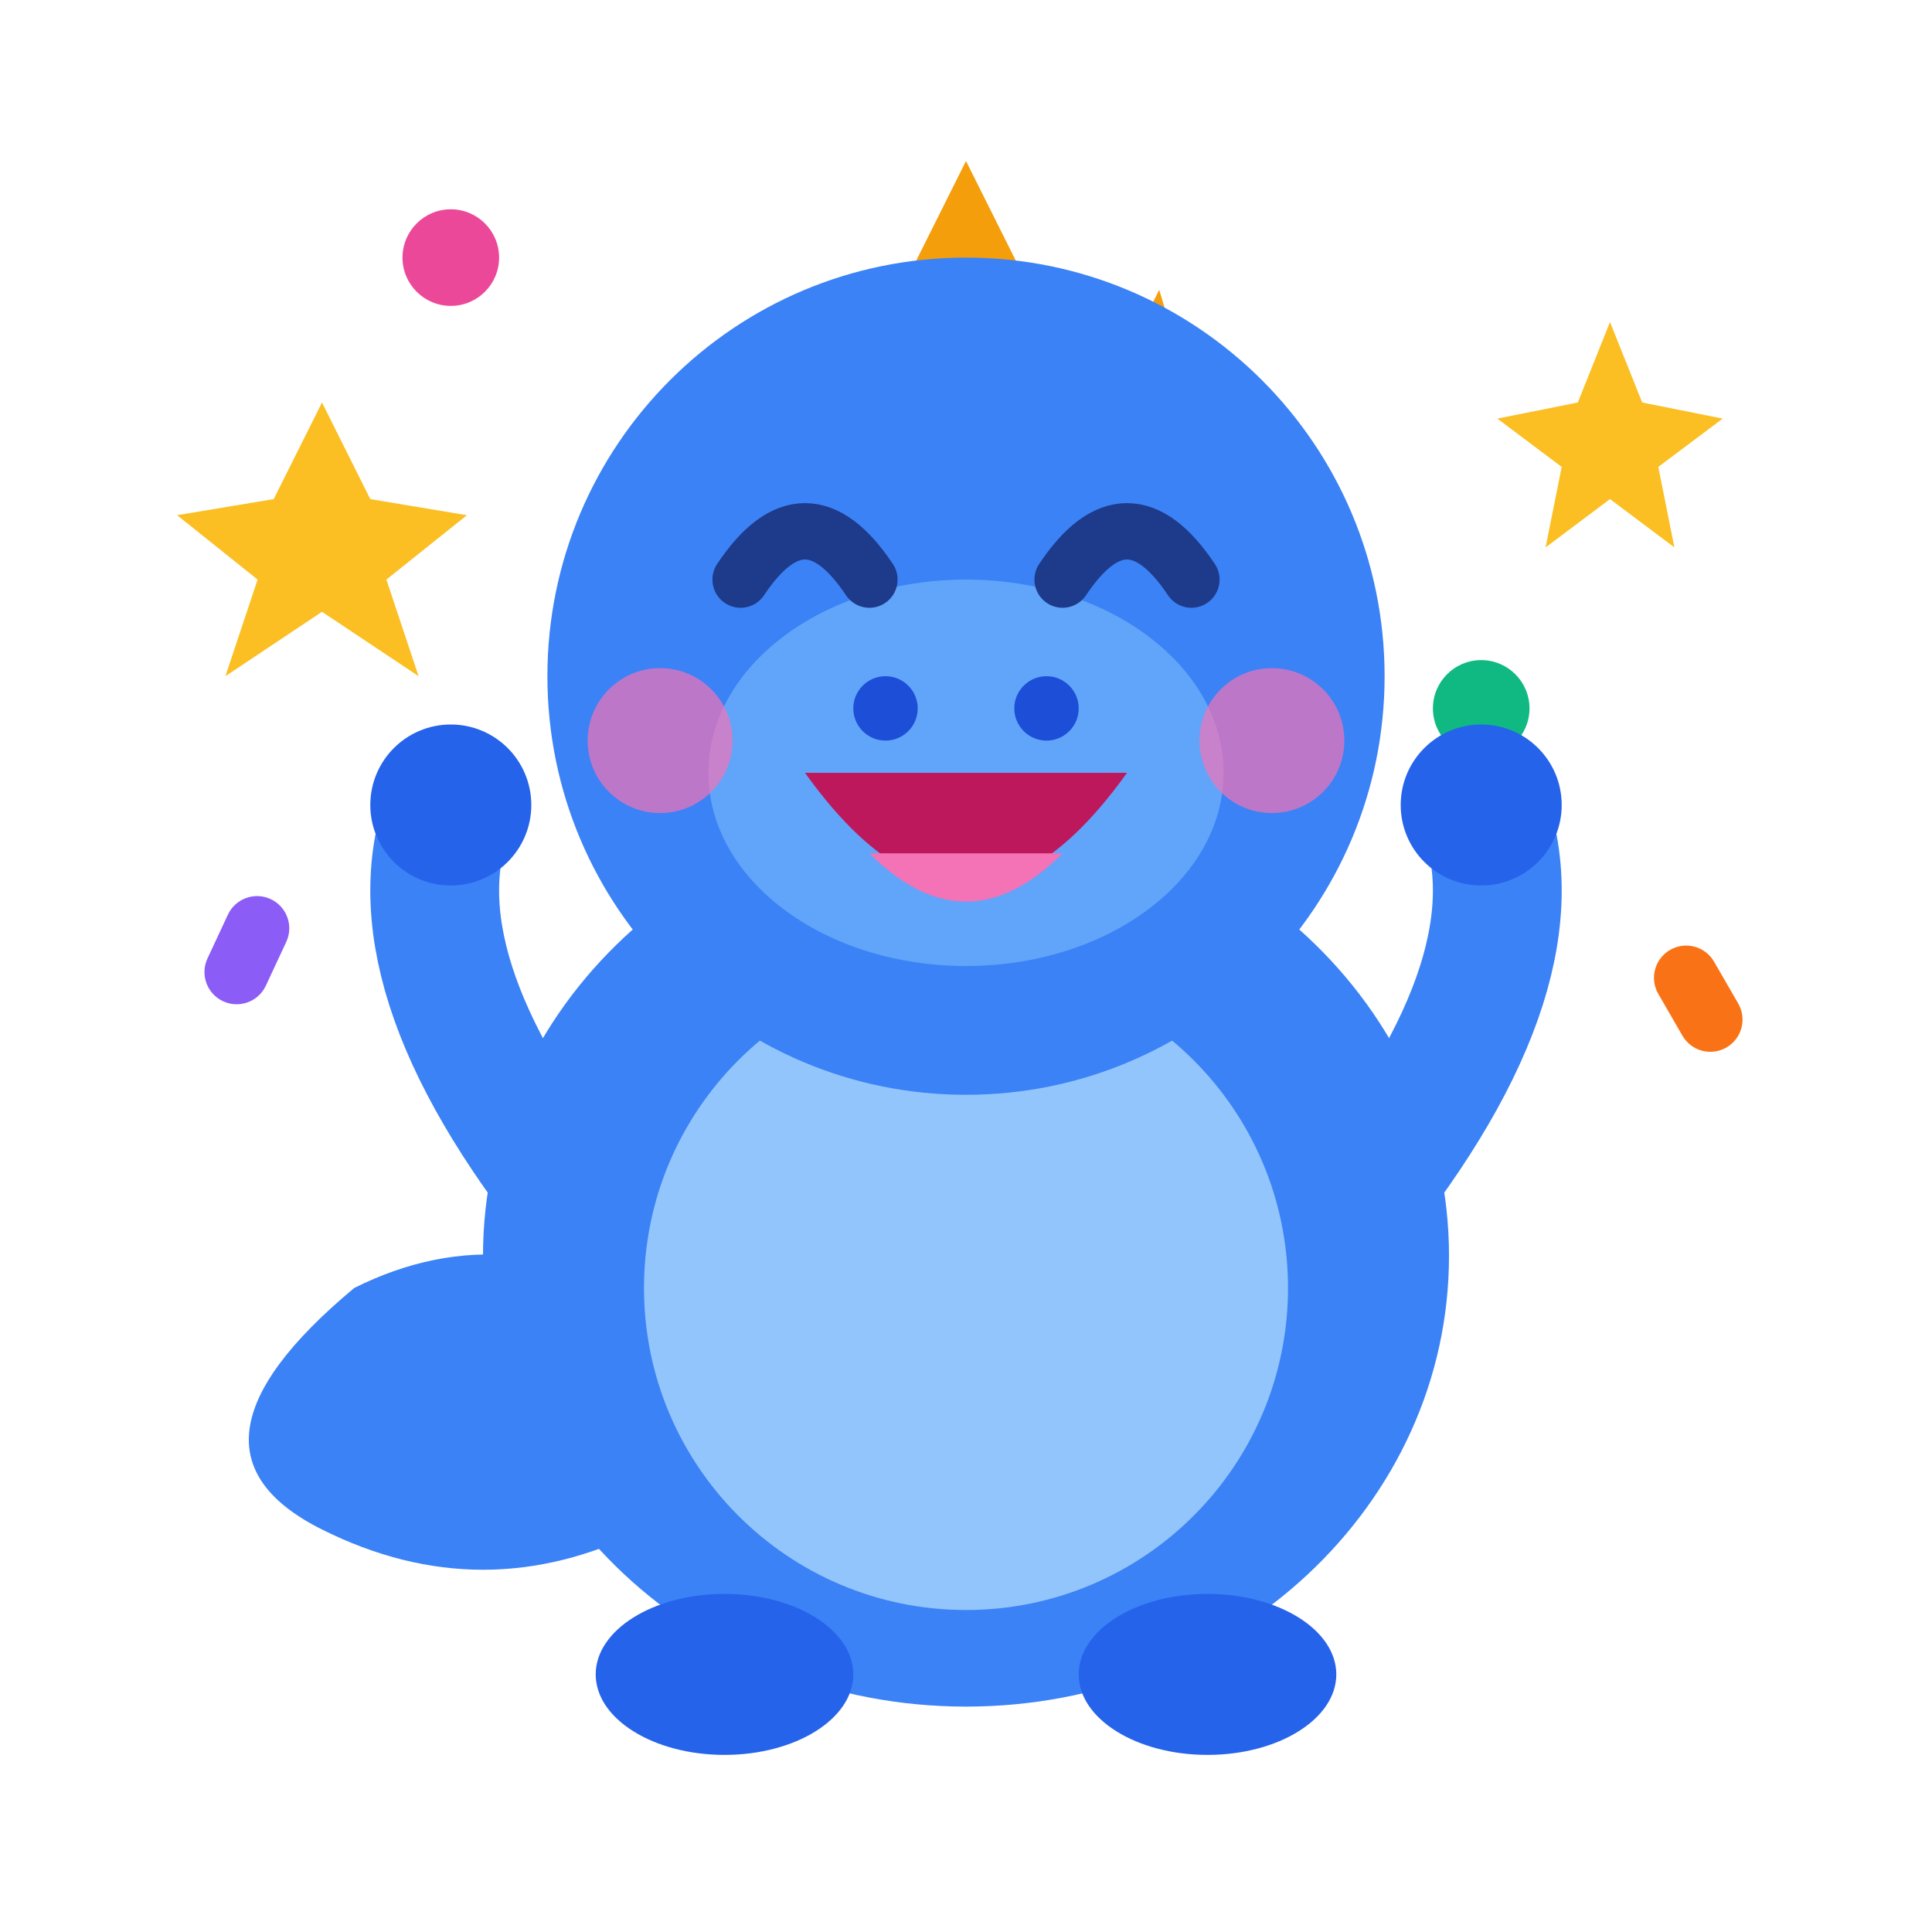
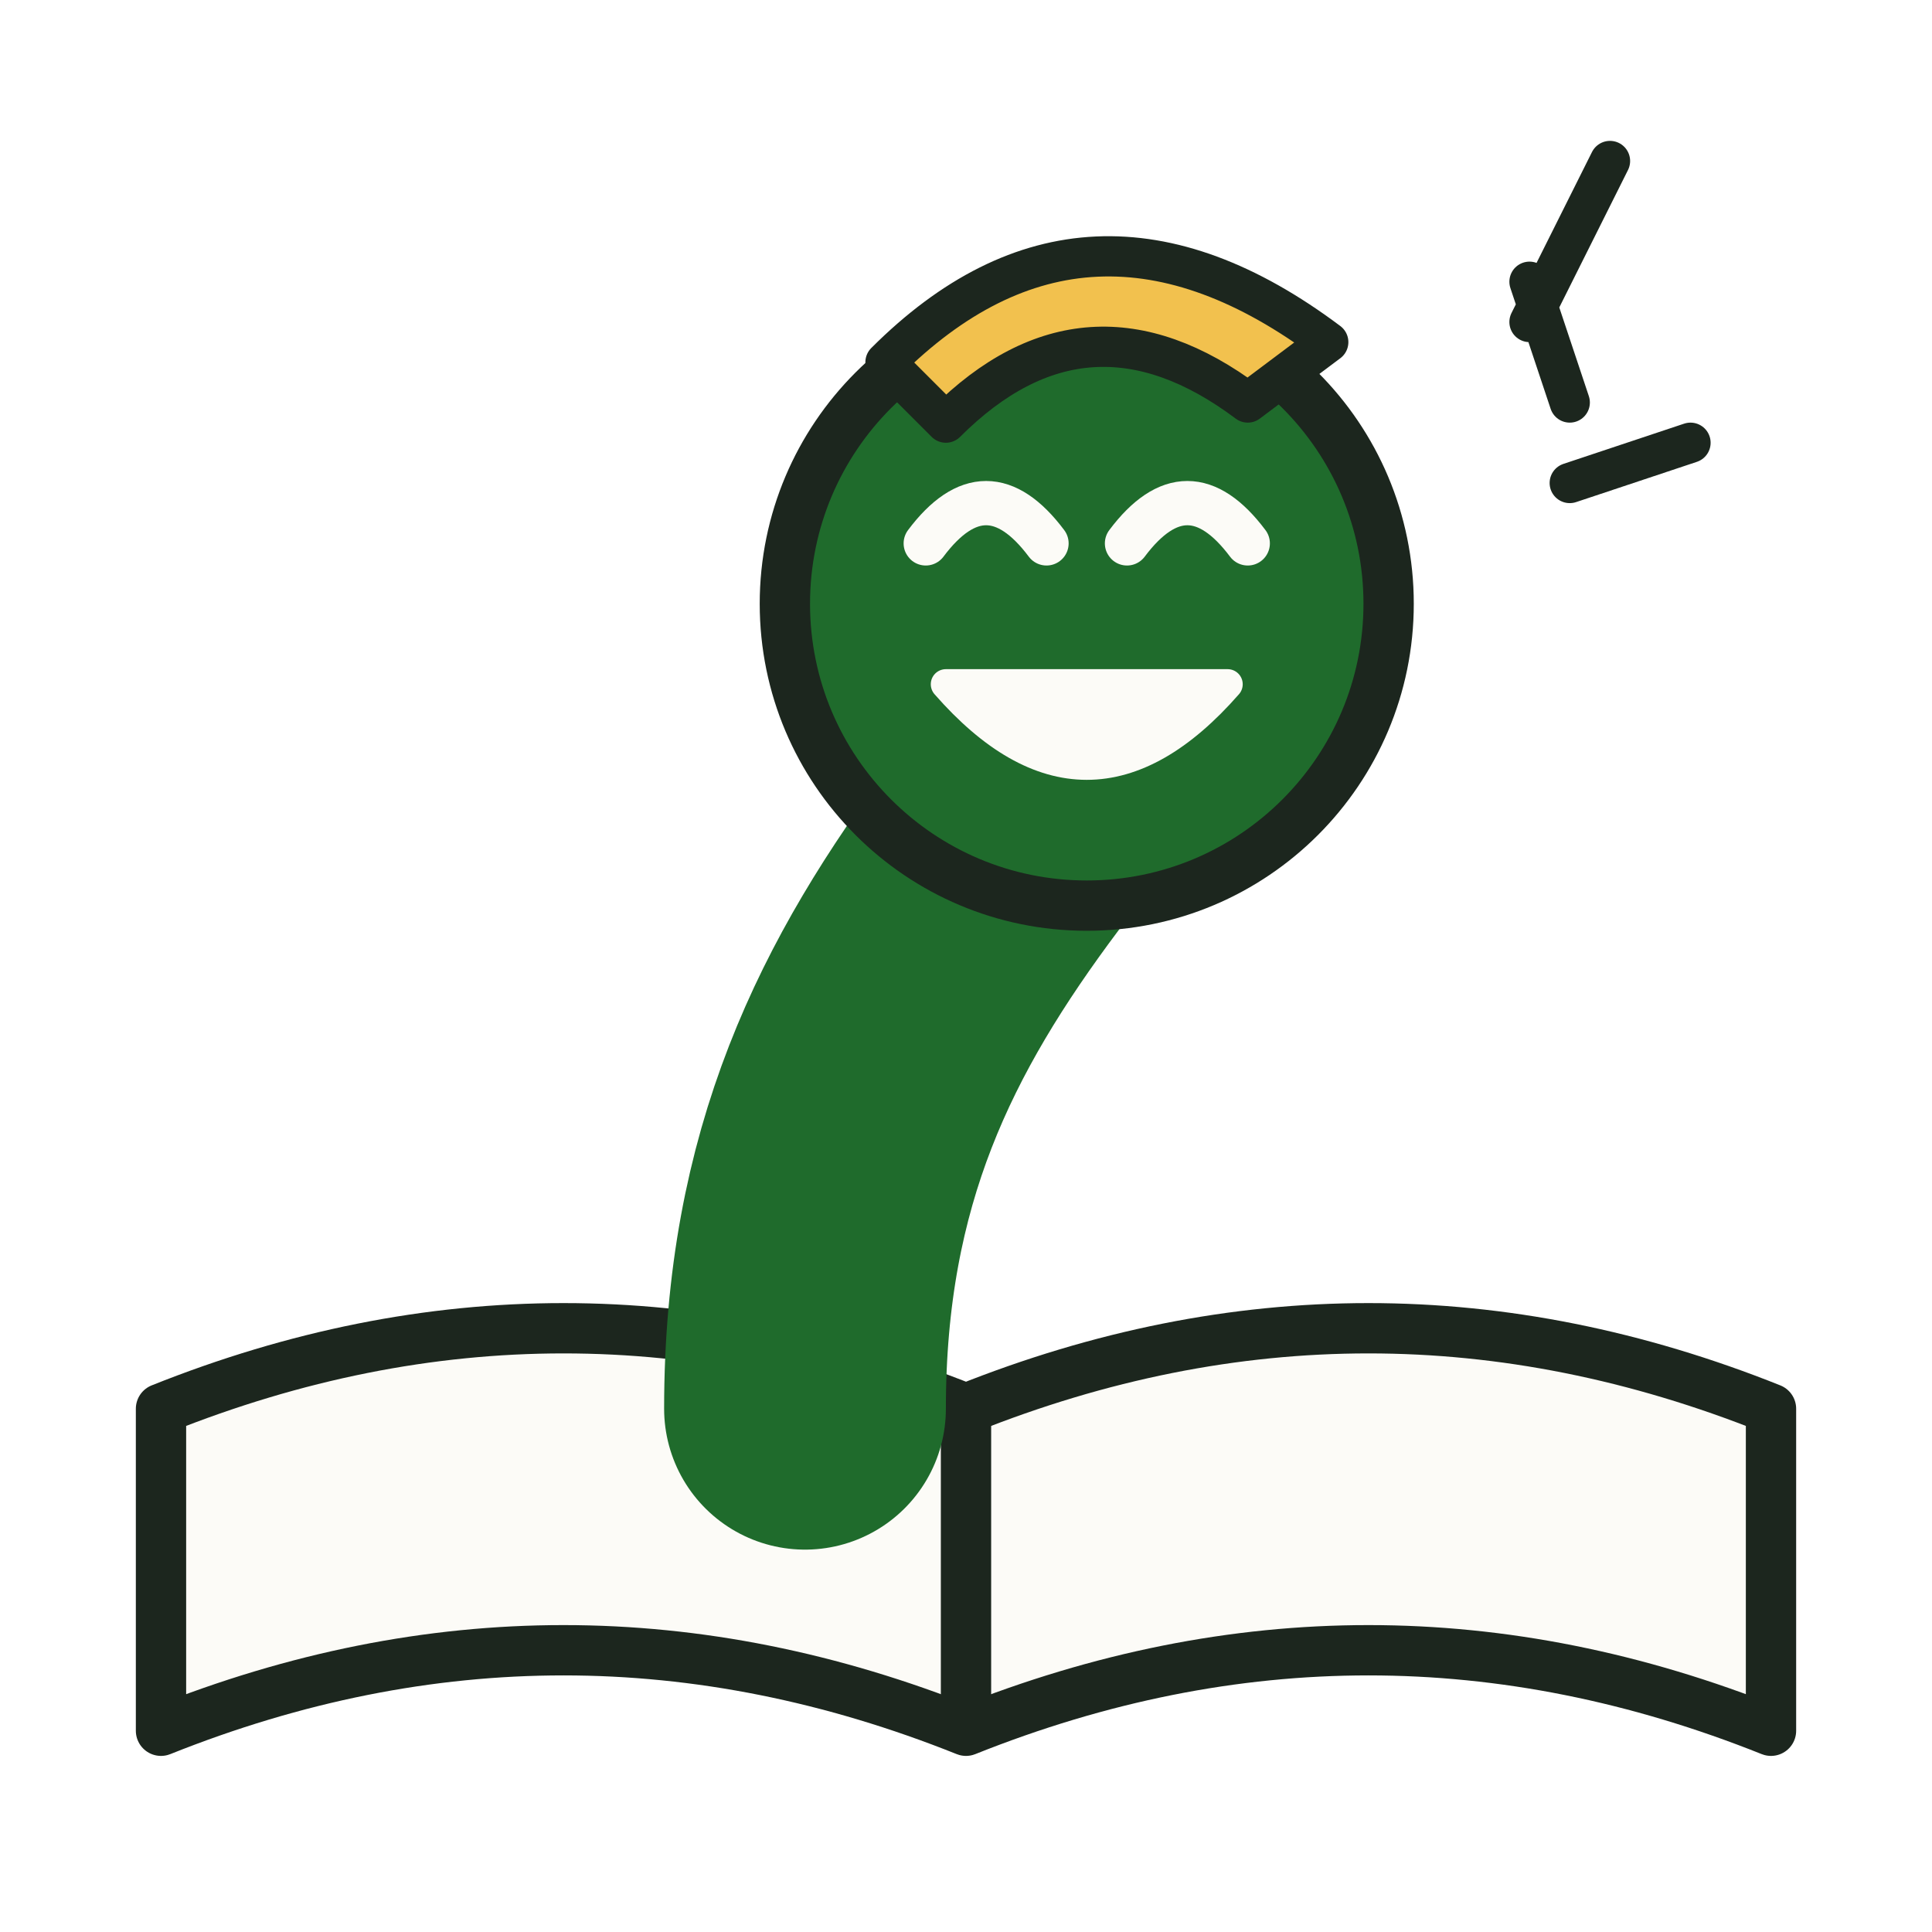
- <svg xmlns="http://www.w3.org/2000/svg" viewBox="0 0 120 120" width="100%" height="100%" role="img" aria-label="Mascot Cheer">
-   <polygon points="20,25 23,31 29,32 24,36 26,42 20,38 14,42 16,36 11,32 17,31" fill="#FBBF24" />
-   <polygon points="100,20 102,25 107,26 103,29 104,34 100,31 96,34 97,29 93,26 98,25" fill="#FBBF24" />
-   <circle cx="28" cy="16" r="3" fill="#EC4899" />
-   <circle cx="92" cy="44" r="3" fill="#10B981" />
-   <rect x="15" y="55" width="4" height="7" rx="2" fill="#8B5CF6" transform="rotate(25 15 55)" />
-   <rect x="102" y="60" width="4" height="7" rx="2" fill="#F97316" transform="rotate(-30 102 60)" />
-   <path d="M40 95 Q30 100 20 95 Q10 90 22 80 Q32 75 42 82 Z" fill="#3B82F6" />
-   <ellipse cx="60" cy="78" rx="30" ry="28" fill="#3B82F6" />
-   <ellipse cx="60" cy="80" rx="20" ry="20" fill="#93C5FD" />
-   <polygon points="56,18 64,18 60,10" fill="#F59E0B" />
-   <polygon points="68,26 75,28 72,18" fill="#F59E0B" />
-   <circle cx="60" cy="42" r="26" fill="#3B82F6" />
-   <ellipse cx="60" cy="48" rx="16" ry="12" fill="#60A5FA" />
-   <circle cx="55" cy="44" r="2" fill="#1D4ED8" />
-   <circle cx="65" cy="44" r="2" fill="#1D4ED8" />
-   <path d="M50 48 Q60 62 70 48 Z" fill="#BE185D" />
-   <path d="M54 53 Q60 59 66 53 Z" fill="#F472B6" />
-   <circle cx="41" cy="46" r="4.5" fill="#F472B6" opacity="0.7" />
-   <circle cx="79" cy="46" r="4.5" fill="#F472B6" opacity="0.7" />
-   <path d="M46 36 Q50 30 54 36" stroke="#1E3A8A" stroke-width="3.5" fill="none" stroke-linecap="round" />
-   <path d="M66 36 Q70 30 74 36" stroke="#1E3A8A" stroke-width="3.5" fill="none" stroke-linecap="round" />
-   <path d="M36 75 Q24 60 28 50" stroke="#3B82F6" stroke-width="8" stroke-linecap="round" fill="none" />
-   <circle cx="28" cy="50" r="5" fill="#2563EB" />
-   <path d="M84 75 Q96 60 92 50" stroke="#3B82F6" stroke-width="8" stroke-linecap="round" fill="none" />
-   <circle cx="92" cy="50" r="5" fill="#2563EB" />
-   <ellipse cx="45" cy="104" rx="8" ry="5" fill="#2563EB" />
-   <ellipse cx="75" cy="104" rx="8" ry="5" fill="#2563EB" />
+ <svg xmlns="http://www.w3.org/2000/svg" viewBox="0 0 96 96" role="img" aria-label="Gusti se bucură">
+   <path d="M8 70 Q28 62 48 70 Q68 62 88 70 L88 86 Q68 78 48 86 Q28 78 8 86 Z" fill="#FCFBF7" stroke="#1C261E" stroke-width="2.5" stroke-linejoin="round" />
+   <path d="M48 70 V86" stroke="#1C261E" stroke-width="2.5" />
+   <path d="M40 70 C40 58 44 50 50 42" fill="none" stroke="#1F6B2C" stroke-width="14" stroke-linecap="round" />
+   <circle cx="54" cy="30" r="15" fill="#1F6B2C" stroke="#1C261E" stroke-width="2.5" />
+   <path d="M46 27 Q49 23 52 27 M56 27 Q59 23 62 27" stroke="#FCFBF7" stroke-width="2.2" fill="none" stroke-linecap="round" />
+   <path d="M47 34 Q54 42 61 34 Z" fill="#FCFBF7" stroke="#FCFBF7" stroke-width="1.5" stroke-linejoin="round" />
+   <path d="M44 18 Q54 8 66 17 L62 20 Q54 14 47 21 Z" fill="#F2C14E" stroke="#1C261E" stroke-width="2" stroke-linejoin="round" />
+   <path d="M76 14 L78 20 M84 22 L78 24 M80 8 L76 16" stroke="#1C261E" stroke-width="2" stroke-linecap="round" />
</svg>
